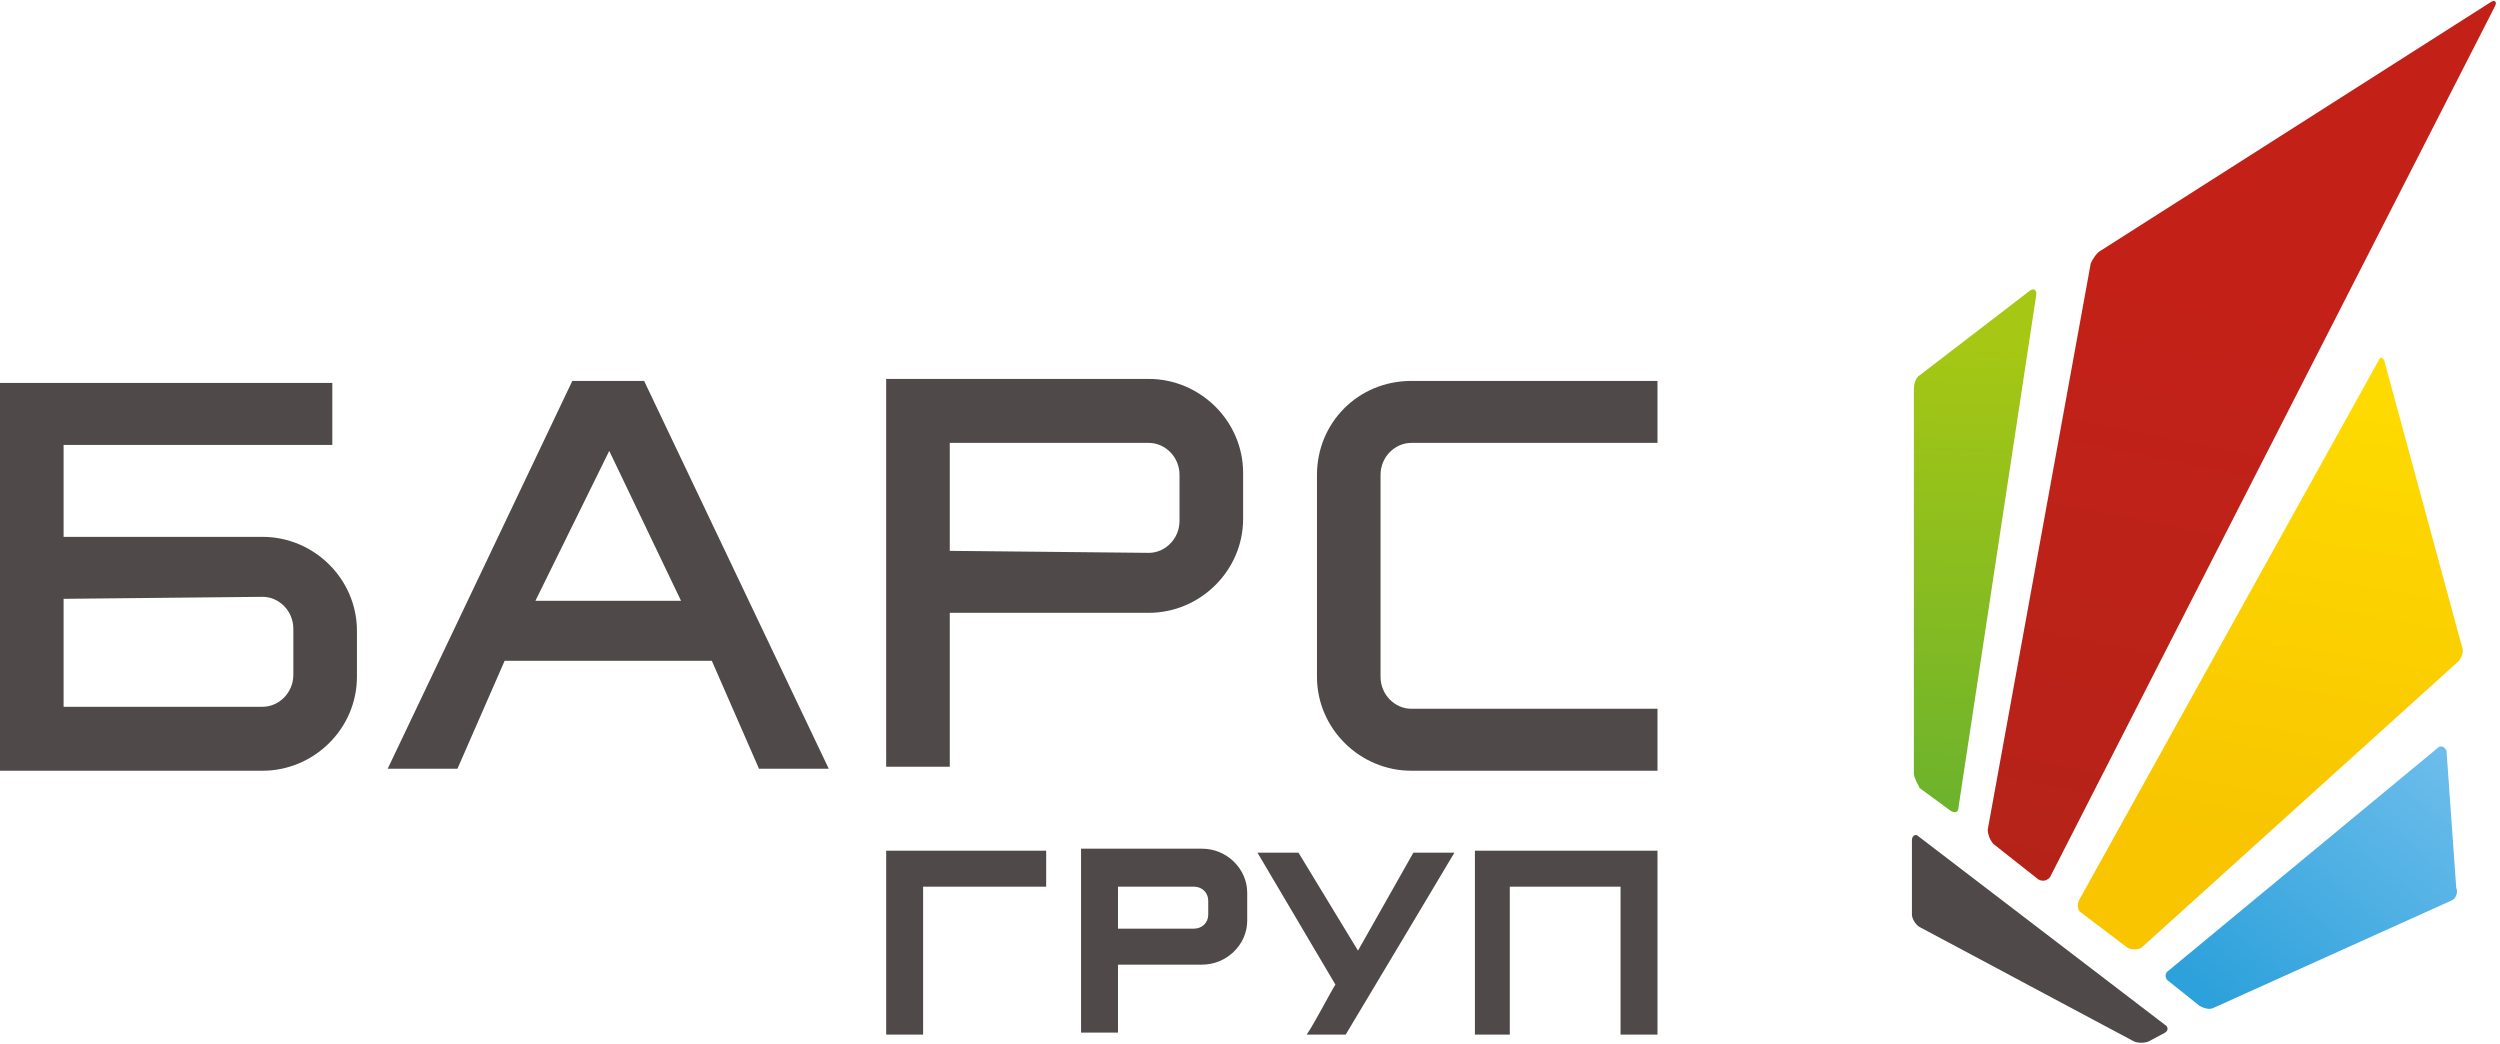
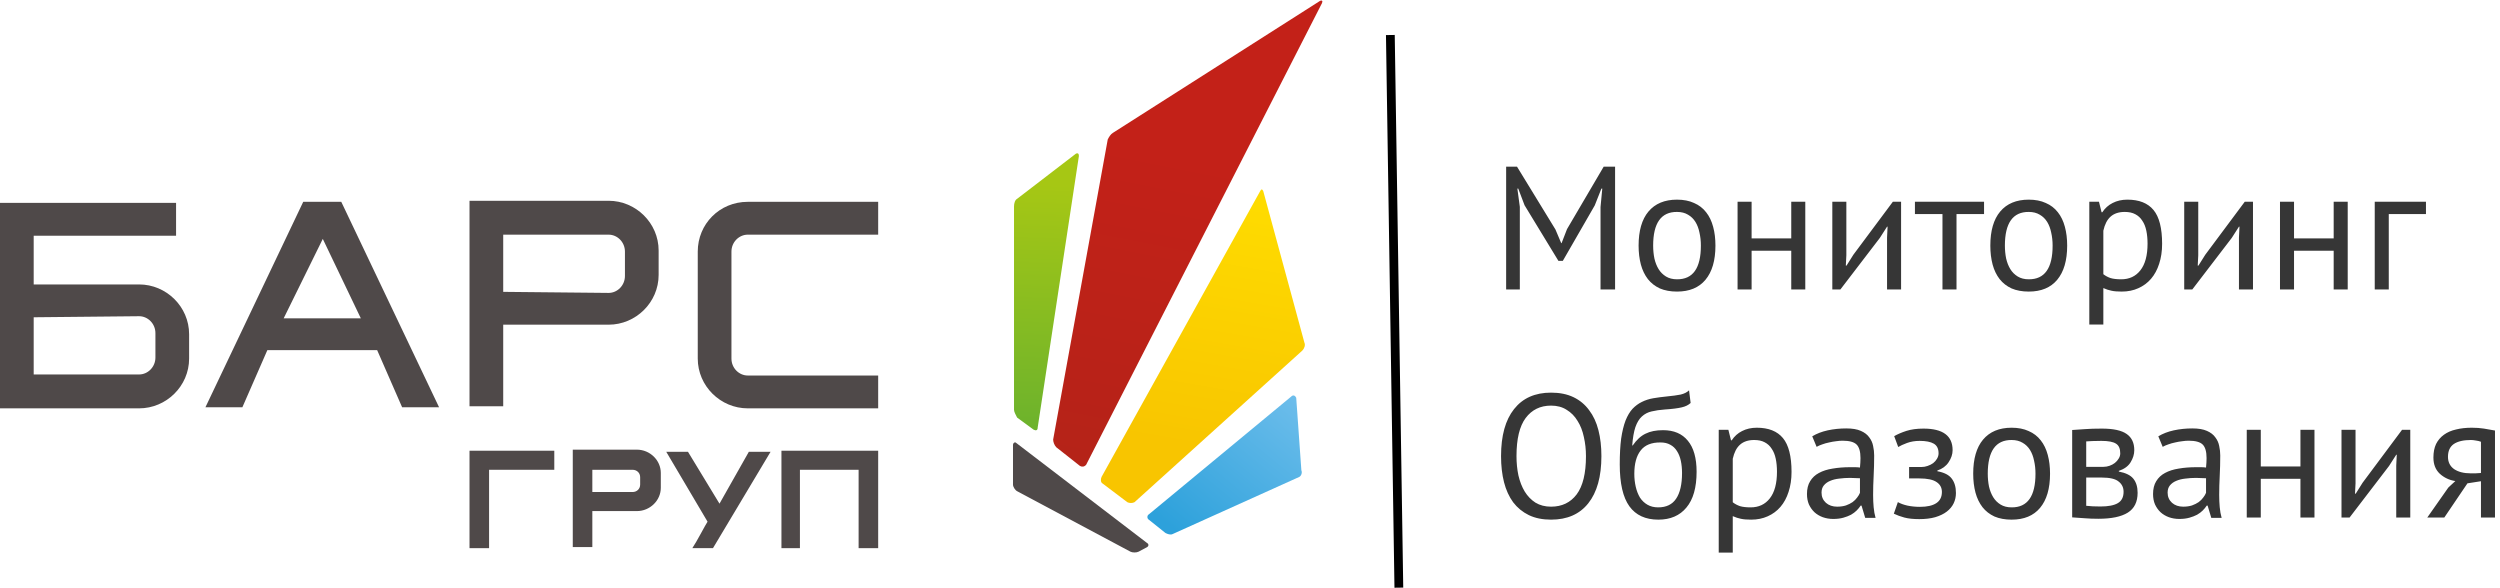
- <svg xmlns="http://www.w3.org/2000/svg" width="151px" height="63px" viewBox="0 0 151 63" version="1.1">
+ <svg xmlns="http://www.w3.org/2000/svg" width="285" height="67" viewBox="0 0 285 67" fill="none">
+   <path d="M3.841 32.426H15.859C18.957 32.426 21.559 34.961 21.559 38.101C21.559 38.704 21.559 40.153 21.559 40.878C21.559 44.017 18.957 46.552 15.859 46.552H3.841H0C0 39.067 0 30.615 0 23.129H20.072V26.872H3.841V32.426ZM3.841 36.169V42.689H15.859C16.851 42.689 17.718 41.843 17.718 40.757C17.718 40.032 17.718 38.704 17.718 37.98C17.718 36.893 16.851 36.048 15.859 36.048L3.841 36.169Z" fill="#4F4949" />
+   <path d="M57.366 37.014H69.385C72.482 37.014 75.084 34.478 75.084 31.339C75.084 30.736 75.084 29.287 75.084 28.562C75.084 25.423 72.482 22.888 69.385 22.888H57.366H53.525C53.525 30.494 53.525 38.704 53.525 46.311H57.366C57.366 43.292 57.366 40.153 57.366 37.014ZM57.366 33.271V26.751H69.385C70.376 26.751 71.243 27.596 71.243 28.683C71.243 29.407 71.243 30.736 71.243 31.46C71.243 32.547 70.376 33.392 69.385 33.392L57.366 33.271Z" fill="#4F4949" />
+   <path fill-rule="evenodd" clip-rule="evenodd" d="M85.244 23.008H100.112V26.751H85.244C84.253 26.751 83.385 27.596 83.385 28.683C83.385 31.581 83.385 37.98 83.385 40.878C83.385 41.964 84.253 42.809 85.244 42.809H100.112V46.552C94.413 46.552 90.943 46.552 85.244 46.552C82.146 46.552 79.544 44.017 79.544 40.878C79.544 33.03 79.544 36.531 79.544 28.683C79.544 25.544 82.022 23.008 85.244 23.008Z" fill="#4F4949" />
+   <path d="M36.799 27.234L41.135 36.29H32.338L36.799 27.234ZM30.48 39.912H42.994L45.843 46.432H50.056L38.905 23.008C37.418 23.008 36.055 23.008 34.568 23.008L23.417 46.432H27.63L30.48 39.912Z" fill="#4F4949" />
+   <path d="M67.526 58.264H72.606C74.093 58.264 75.332 57.057 75.332 55.608C75.332 55.366 75.332 54.159 75.332 53.917C75.332 52.469 74.093 51.261 72.606 51.261H67.526H65.296C65.296 54.763 65.296 58.868 65.296 62.369H67.526C67.526 61.041 67.526 59.713 67.526 58.264ZM67.526 56.211V53.555H72.11C72.606 53.555 72.978 53.917 72.978 54.4C72.978 54.763 72.978 55.004 72.978 55.245C72.978 55.728 72.606 56.091 72.11 56.091H67.526V56.211Z" fill="#4F4949" />
+   <path fill-rule="evenodd" clip-rule="evenodd" d="M53.525 51.382H63.19V53.555H55.755V62.49H53.525V51.382Z" fill="#4F4949" />
+   <path fill-rule="evenodd" clip-rule="evenodd" d="M78.925 62.49H81.279C82.518 60.437 87.846 51.503 87.846 51.503H85.368L82.022 57.419L78.429 51.503H75.951L80.66 59.471C80.412 59.834 79.421 61.765 78.925 62.49Z" fill="#4F4949" />
+   <path fill-rule="evenodd" clip-rule="evenodd" d="M89.085 51.382V62.49H91.191V53.555H97.882V60.679V62.49H100.112V51.382H89.085Z" fill="#4F4949" />
+   <path fill-rule="evenodd" clip-rule="evenodd" d="M130.744 61.886C130.979 62.011 130.979 62.261 130.744 62.387L129.805 62.888C129.57 63.013 129.1 63.013 128.866 62.888L115.95 55.996C115.715 55.871 115.481 55.495 115.481 55.244V50.733C115.481 50.483 115.715 50.357 115.833 50.483L130.744 61.886Z" fill="#4F4949" />
+   <path fill-rule="evenodd" clip-rule="evenodd" d="M126.869 15.147C126.635 15.272 126.4 15.648 126.282 15.898L120.06 50.107C120.06 50.357 120.177 50.733 120.412 50.984L123.112 53.114C123.347 53.239 123.582 53.239 123.817 52.989L150.704 0.361C150.822 0.11 150.704 -0.015 150.469 0.11L126.869 15.147Z" fill="url(#paint0_linear)" />
+   <path fill-rule="evenodd" clip-rule="evenodd" d="M115.95 22.665C115.715 22.79 115.598 23.166 115.598 23.542V46.724C115.598 46.974 115.833 47.35 115.95 47.601L117.829 48.979C118.064 49.104 118.298 49.104 118.298 48.728L122.995 17.778C122.995 17.527 122.877 17.402 122.643 17.527L115.95 22.665Z" fill="url(#paint1_linear)" />
+   <path fill-rule="evenodd" clip-rule="evenodd" d="M125.578 54.367C125.461 54.618 125.461 54.994 125.695 55.119L128.513 57.249C128.748 57.374 129.1 57.374 129.335 57.249L148.473 39.957C148.708 39.706 148.826 39.331 148.708 39.08L144.012 21.788C143.894 21.537 143.777 21.537 143.659 21.788L125.578 54.367Z" fill="url(#paint2_linear)" />
+   <path fill-rule="evenodd" clip-rule="evenodd" d="M147.769 45.345C147.651 45.095 147.417 44.969 147.182 45.22L130.979 58.627C130.744 58.753 130.744 59.129 130.979 59.254L132.858 60.758C133.092 60.883 133.445 61.008 133.679 60.883L148.121 54.367C148.356 54.242 148.473 53.866 148.356 53.615L147.769 45.345Z" fill="url(#paint3_linear)" />
+   <path d="M182.46 23.6L182.66 21.5H182.56L181.8 23.42L178.16 29.74H177.66L173.8 23.4L173.08 21.5H172.98L173.26 23.58V33H171.7V19H172.94L177.32 26.16L177.98 27.72H178.02L178.64 26.12L182.82 19H184.12V33H182.46V23.6ZM186.8 28C186.8 26.307 187.174 25.013 187.92 24.12C188.68 23.213 189.767 22.76 191.18 22.76C191.927 22.76 192.574 22.887 193.12 23.14C193.68 23.38 194.14 23.733 194.5 24.2C194.86 24.653 195.127 25.207 195.3 25.86C195.474 26.5 195.56 27.213 195.56 28C195.56 29.693 195.18 30.993 194.42 31.9C193.674 32.793 192.594 33.24 191.18 33.24C190.434 33.24 189.78 33.12 189.22 32.88C188.674 32.627 188.22 32.273 187.86 31.82C187.5 31.353 187.234 30.8 187.06 30.16C186.887 29.507 186.8 28.787 186.8 28ZM188.46 28C188.46 28.507 188.507 28.993 188.6 29.46C188.707 29.927 188.867 30.333 189.08 30.68C189.294 31.027 189.574 31.307 189.92 31.52C190.267 31.733 190.687 31.84 191.18 31.84C192.994 31.853 193.9 30.573 193.9 28C193.9 27.48 193.847 26.987 193.74 26.52C193.647 26.053 193.494 25.647 193.28 25.3C193.067 24.953 192.787 24.68 192.44 24.48C192.094 24.267 191.674 24.16 191.18 24.16C189.367 24.147 188.46 25.427 188.46 28ZM204.203 28.58H199.683V33H198.083V23H199.683V27.18H204.203V23H205.803V33H204.203V28.58ZM215.124 27.08L215.184 25.84H215.124L214.304 27.12L209.804 33H208.884V23H210.484V29.1L210.424 30.28H210.504L211.284 29.04L215.784 23H216.724V33H215.124V27.08ZM226.182 24.4H223.042V33H221.442V24.4H218.302V23H226.182V24.4ZM226.898 28C226.898 26.307 227.271 25.013 228.018 24.12C228.778 23.213 229.865 22.76 231.278 22.76C232.025 22.76 232.671 22.887 233.218 23.14C233.778 23.38 234.238 23.733 234.598 24.2C234.958 24.653 235.225 25.207 235.398 25.86C235.571 26.5 235.658 27.213 235.658 28C235.658 29.693 235.278 30.993 234.518 31.9C233.771 32.793 232.691 33.24 231.278 33.24C230.531 33.24 229.878 33.12 229.318 32.88C228.771 32.627 228.318 32.273 227.958 31.82C227.598 31.353 227.331 30.8 227.158 30.16C226.985 29.507 226.898 28.787 226.898 28ZM228.558 28C228.558 28.507 228.605 28.993 228.698 29.46C228.805 29.927 228.965 30.333 229.178 30.68C229.391 31.027 229.671 31.307 230.018 31.52C230.365 31.733 230.785 31.84 231.278 31.84C233.091 31.853 233.998 30.573 233.998 28C233.998 27.48 233.945 26.987 233.838 26.52C233.745 26.053 233.591 25.647 233.378 25.3C233.165 24.953 232.885 24.68 232.538 24.48C232.191 24.267 231.771 24.16 231.278 24.16C229.465 24.147 228.558 25.427 228.558 28ZM238.181 23H239.281L239.581 24.2H239.661C239.967 23.733 240.361 23.38 240.841 23.14C241.334 22.887 241.894 22.76 242.521 22.76C243.854 22.76 244.847 23.153 245.501 23.94C246.154 24.727 246.481 26.013 246.481 27.8C246.481 28.64 246.367 29.4 246.141 30.08C245.927 30.747 245.621 31.313 245.221 31.78C244.821 32.247 244.334 32.607 243.761 32.86C243.201 33.113 242.574 33.24 241.881 33.24C241.387 33.24 240.994 33.207 240.701 33.14C240.421 33.087 240.114 32.987 239.781 32.84V37H238.181V23ZM242.221 24.16C241.541 24.16 241.001 24.34 240.601 24.7C240.214 25.047 239.941 25.58 239.781 26.3V31.26C240.021 31.447 240.294 31.593 240.601 31.7C240.907 31.793 241.314 31.84 241.821 31.84C242.741 31.84 243.467 31.5 244.001 30.82C244.547 30.127 244.821 29.113 244.821 27.78C244.821 27.233 244.774 26.74 244.681 26.3C244.587 25.847 244.434 25.467 244.221 25.16C244.021 24.84 243.754 24.593 243.421 24.42C243.101 24.247 242.701 24.16 242.221 24.16ZM255.241 27.08L255.301 25.84H255.241L254.421 27.12L249.921 33H249.001V23H250.601V29.1L250.541 30.28H250.621L251.401 29.04L255.901 23H256.841V33H255.241V27.08ZM266.039 28.58H261.519V33H259.919V23H261.519V27.18H266.039V23H267.639V33H266.039V28.58ZM276.56 24.4H272.32V33H270.72V23H276.56V24.4ZM171.12 52C171.12 49.667 171.613 47.88 172.6 46.64C173.587 45.387 174.993 44.76 176.82 44.76C177.807 44.76 178.66 44.933 179.38 45.28C180.1 45.627 180.693 46.12 181.16 46.76C181.64 47.387 181.993 48.147 182.22 49.04C182.447 49.92 182.56 50.907 182.56 52C182.56 54.333 182.06 56.127 181.06 57.38C180.073 58.62 178.66 59.24 176.82 59.24C175.847 59.24 175 59.067 174.28 58.72C173.573 58.373 172.98 57.887 172.5 57.26C172.033 56.62 171.687 55.86 171.46 54.98C171.233 54.087 171.12 53.093 171.12 52ZM172.88 52C172.88 52.773 172.953 53.507 173.1 54.2C173.26 54.893 173.5 55.507 173.82 56.04C174.14 56.56 174.547 56.98 175.04 57.3C175.547 57.607 176.14 57.76 176.82 57.76C178.06 57.76 179.033 57.293 179.74 56.36C180.447 55.413 180.8 53.96 180.8 52C180.8 51.24 180.72 50.513 180.56 49.82C180.413 49.113 180.173 48.5 179.84 47.98C179.52 47.447 179.107 47.027 178.6 46.72C178.107 46.4 177.513 46.24 176.82 46.24C175.593 46.24 174.627 46.713 173.92 47.66C173.227 48.593 172.88 50.04 172.88 52ZM186.132 50.78C186.572 50.14 187.059 49.693 187.592 49.44C188.125 49.173 188.792 49.04 189.592 49.04C190.819 49.04 191.759 49.44 192.412 50.24C193.079 51.04 193.412 52.22 193.412 53.78C193.412 55.58 193.025 56.94 192.252 57.86C191.492 58.78 190.425 59.24 189.052 59.24C187.585 59.24 186.485 58.733 185.752 57.72C185.019 56.707 184.652 55.113 184.652 52.94C184.652 51.793 184.705 50.813 184.812 50C184.932 49.187 185.099 48.5 185.312 47.94C185.539 47.38 185.805 46.933 186.112 46.6C186.432 46.267 186.785 46.007 187.172 45.82C187.572 45.62 188.005 45.48 188.472 45.4C188.939 45.32 189.439 45.253 189.972 45.2C190.665 45.133 191.205 45.06 191.592 44.98C191.992 44.887 192.312 44.727 192.552 44.5L192.732 45.94C192.599 46.06 192.452 46.16 192.292 46.24C192.132 46.32 191.939 46.387 191.712 46.44C191.485 46.493 191.212 46.54 190.892 46.58C190.585 46.62 190.225 46.653 189.812 46.68C189.239 46.72 188.732 46.793 188.292 46.9C187.865 46.993 187.492 47.187 187.172 47.48C186.865 47.76 186.619 48.167 186.432 48.7C186.259 49.22 186.139 49.913 186.072 50.78H186.132ZM186.312 54.02C186.312 54.527 186.365 55.013 186.472 55.48C186.579 55.947 186.739 56.36 186.952 56.72C187.179 57.067 187.465 57.34 187.812 57.54C188.159 57.74 188.565 57.84 189.032 57.84C189.952 57.84 190.632 57.513 191.072 56.86C191.525 56.193 191.752 55.213 191.752 53.92C191.752 53.413 191.705 52.947 191.612 52.52C191.519 52.093 191.372 51.727 191.172 51.42C190.972 51.1 190.719 50.86 190.412 50.7C190.105 50.527 189.739 50.44 189.312 50.44C188.272 50.427 187.512 50.733 187.032 51.36C186.552 51.973 186.312 52.86 186.312 54.02ZM195.935 49H197.035L197.335 50.2H197.415C197.721 49.733 198.115 49.38 198.595 49.14C199.088 48.887 199.648 48.76 200.275 48.76C201.608 48.76 202.601 49.153 203.255 49.94C203.908 50.727 204.235 52.013 204.235 53.8C204.235 54.64 204.121 55.4 203.895 56.08C203.681 56.747 203.375 57.313 202.975 57.78C202.575 58.247 202.088 58.607 201.515 58.86C200.955 59.113 200.328 59.24 199.635 59.24C199.141 59.24 198.748 59.207 198.455 59.14C198.175 59.087 197.868 58.987 197.535 58.84V63H195.935V49ZM199.975 50.16C199.295 50.16 198.755 50.34 198.355 50.7C197.968 51.047 197.695 51.58 197.535 52.3V57.26C197.775 57.447 198.048 57.593 198.355 57.7C198.661 57.793 199.068 57.84 199.575 57.84C200.495 57.84 201.221 57.5 201.755 56.82C202.301 56.127 202.575 55.113 202.575 53.78C202.575 53.233 202.528 52.74 202.435 52.3C202.341 51.847 202.188 51.467 201.975 51.16C201.775 50.84 201.508 50.593 201.175 50.42C200.855 50.247 200.455 50.16 199.975 50.16ZM206.595 49.74C207.102 49.433 207.688 49.207 208.355 49.06C209.035 48.913 209.742 48.84 210.475 48.84C211.168 48.84 211.722 48.933 212.135 49.12C212.562 49.307 212.882 49.553 213.095 49.86C213.322 50.153 213.468 50.48 213.535 50.84C213.615 51.2 213.655 51.56 213.655 51.92C213.655 52.72 213.635 53.5 213.595 54.26C213.555 55.02 213.535 55.74 213.535 56.42C213.535 56.913 213.555 57.38 213.595 57.82C213.635 58.26 213.708 58.667 213.815 59.04H212.635L212.215 57.64H212.115C211.995 57.827 211.842 58.013 211.655 58.2C211.482 58.373 211.268 58.533 211.015 58.68C210.762 58.813 210.468 58.927 210.135 59.02C209.802 59.113 209.422 59.16 208.995 59.16C208.568 59.16 208.168 59.093 207.795 58.96C207.435 58.827 207.122 58.64 206.855 58.4C206.588 58.147 206.375 57.847 206.215 57.5C206.068 57.153 205.995 56.76 205.995 56.32C205.995 55.733 206.115 55.247 206.355 54.86C206.595 54.46 206.928 54.147 207.355 53.92C207.795 53.68 208.315 53.513 208.915 53.42C209.528 53.313 210.202 53.26 210.935 53.26C211.122 53.26 211.302 53.26 211.475 53.26C211.662 53.26 211.848 53.273 212.035 53.3C212.075 52.9 212.095 52.54 212.095 52.22C212.095 51.487 211.948 50.973 211.655 50.68C211.362 50.387 210.828 50.24 210.055 50.24C209.828 50.24 209.582 50.26 209.315 50.3C209.062 50.327 208.795 50.373 208.515 50.44C208.248 50.493 207.988 50.567 207.735 50.66C207.495 50.74 207.282 50.833 207.095 50.94L206.595 49.74ZM209.435 57.76C209.808 57.76 210.142 57.713 210.435 57.62C210.728 57.513 210.982 57.387 211.195 57.24C211.408 57.08 211.582 56.907 211.715 56.72C211.862 56.533 211.968 56.353 212.035 56.18V54.52C211.848 54.507 211.655 54.5 211.455 54.5C211.268 54.487 211.082 54.48 210.895 54.48C210.482 54.48 210.075 54.507 209.675 54.56C209.288 54.6 208.942 54.687 208.635 54.82C208.342 54.94 208.102 55.113 207.915 55.34C207.742 55.553 207.655 55.827 207.655 56.16C207.655 56.627 207.822 57.013 208.155 57.32C208.488 57.613 208.915 57.76 209.435 57.76ZM217.637 54.54V53.24H219.037C219.277 53.24 219.51 53.2 219.737 53.12C219.977 53.04 220.19 52.933 220.377 52.8C220.563 52.653 220.71 52.487 220.817 52.3C220.937 52.1 220.997 51.893 220.997 51.68C220.997 51.16 220.817 50.793 220.457 50.58C220.097 50.367 219.557 50.26 218.837 50.26C218.317 50.26 217.837 50.34 217.397 50.5C216.97 50.66 216.637 50.813 216.397 50.96L215.937 49.72C216.337 49.493 216.803 49.293 217.337 49.12C217.883 48.947 218.53 48.86 219.277 48.86C221.49 48.86 222.597 49.68 222.597 51.32C222.597 51.787 222.443 52.247 222.137 52.7C221.843 53.14 221.417 53.453 220.857 53.64V53.72C221.643 53.867 222.19 54.147 222.497 54.56C222.817 54.973 222.977 55.52 222.977 56.2C222.977 56.627 222.89 57.02 222.717 57.38C222.543 57.74 222.283 58.053 221.937 58.32C221.59 58.587 221.15 58.8 220.617 58.96C220.097 59.107 219.49 59.18 218.797 59.18C218.117 59.18 217.55 59.12 217.097 59C216.657 58.88 216.257 58.733 215.897 58.56L216.357 57.24C216.663 57.413 217.03 57.547 217.457 57.64C217.897 57.733 218.37 57.78 218.877 57.78C219.69 57.78 220.31 57.64 220.737 57.36C221.163 57.08 221.377 56.653 221.377 56.08C221.377 55.6 221.177 55.227 220.777 54.96C220.377 54.68 219.717 54.54 218.797 54.54H217.637ZM224.945 54C224.945 52.307 225.318 51.013 226.065 50.12C226.825 49.213 227.912 48.76 229.325 48.76C230.072 48.76 230.718 48.887 231.265 49.14C231.825 49.38 232.285 49.733 232.645 50.2C233.005 50.653 233.272 51.207 233.445 51.86C233.618 52.5 233.705 53.213 233.705 54C233.705 55.693 233.325 56.993 232.565 57.9C231.818 58.793 230.738 59.24 229.325 59.24C228.578 59.24 227.925 59.12 227.365 58.88C226.818 58.627 226.365 58.273 226.005 57.82C225.645 57.353 225.378 56.8 225.205 56.16C225.032 55.507 224.945 54.787 224.945 54ZM226.605 54C226.605 54.507 226.652 54.993 226.745 55.46C226.852 55.927 227.012 56.333 227.225 56.68C227.438 57.027 227.718 57.307 228.065 57.52C228.412 57.733 228.832 57.84 229.325 57.84C231.138 57.853 232.045 56.573 232.045 54C232.045 53.48 231.992 52.987 231.885 52.52C231.792 52.053 231.638 51.647 231.425 51.3C231.212 50.953 230.932 50.68 230.585 50.48C230.238 50.267 229.818 50.16 229.325 50.16C227.512 50.147 226.605 51.427 226.605 54ZM236.228 49.02C236.694 48.993 237.181 48.96 237.688 48.92C238.208 48.88 238.848 48.86 239.608 48.86C240.928 48.86 241.874 49.067 242.448 49.48C243.021 49.88 243.308 50.493 243.308 51.32C243.308 51.787 243.168 52.247 242.888 52.7C242.621 53.14 242.174 53.467 241.548 53.68V53.76C242.334 53.907 242.888 54.18 243.208 54.58C243.528 54.98 243.688 55.513 243.688 56.18C243.688 57.22 243.314 57.973 242.568 58.44C241.821 58.907 240.701 59.14 239.208 59.14C238.648 59.14 238.128 59.12 237.648 59.08C237.168 59.053 236.694 59.02 236.228 58.98V49.02ZM237.828 57.66C238.081 57.687 238.328 57.707 238.568 57.72C238.821 57.733 239.114 57.74 239.448 57.74C240.341 57.74 241.001 57.613 241.428 57.36C241.868 57.107 242.088 56.673 242.088 56.06C242.088 55.58 241.901 55.193 241.528 54.9C241.168 54.593 240.521 54.44 239.588 54.44H237.828V57.66ZM239.788 53.22C240.028 53.22 240.261 53.18 240.488 53.1C240.714 53.02 240.914 52.913 241.088 52.78C241.274 52.633 241.421 52.467 241.528 52.28C241.648 52.093 241.708 51.893 241.708 51.68C241.708 51.147 241.548 50.78 241.228 50.58C240.908 50.367 240.348 50.26 239.548 50.26C239.121 50.26 238.781 50.267 238.528 50.28C238.288 50.293 238.054 50.307 237.828 50.32V53.22H239.788ZM246.048 49.74C246.555 49.433 247.141 49.207 247.808 49.06C248.488 48.913 249.195 48.84 249.928 48.84C250.621 48.84 251.175 48.933 251.588 49.12C252.015 49.307 252.335 49.553 252.548 49.86C252.775 50.153 252.921 50.48 252.988 50.84C253.068 51.2 253.108 51.56 253.108 51.92C253.108 52.72 253.088 53.5 253.048 54.26C253.008 55.02 252.988 55.74 252.988 56.42C252.988 56.913 253.008 57.38 253.048 57.82C253.088 58.26 253.161 58.667 253.268 59.04H252.088L251.668 57.64H251.568C251.448 57.827 251.295 58.013 251.108 58.2C250.935 58.373 250.721 58.533 250.468 58.68C250.215 58.813 249.921 58.927 249.588 59.02C249.255 59.113 248.875 59.16 248.448 59.16C248.021 59.16 247.621 59.093 247.248 58.96C246.888 58.827 246.575 58.64 246.308 58.4C246.041 58.147 245.828 57.847 245.668 57.5C245.521 57.153 245.448 56.76 245.448 56.32C245.448 55.733 245.568 55.247 245.808 54.86C246.048 54.46 246.381 54.147 246.808 53.92C247.248 53.68 247.768 53.513 248.368 53.42C248.981 53.313 249.655 53.26 250.388 53.26C250.575 53.26 250.755 53.26 250.928 53.26C251.115 53.26 251.301 53.273 251.488 53.3C251.528 52.9 251.548 52.54 251.548 52.22C251.548 51.487 251.401 50.973 251.108 50.68C250.815 50.387 250.281 50.24 249.508 50.24C249.281 50.24 249.035 50.26 248.768 50.3C248.515 50.327 248.248 50.373 247.968 50.44C247.701 50.493 247.441 50.567 247.188 50.66C246.948 50.74 246.735 50.833 246.548 50.94L246.048 49.74ZM248.888 57.76C249.261 57.76 249.595 57.713 249.888 57.62C250.181 57.513 250.435 57.387 250.648 57.24C250.861 57.08 251.035 56.907 251.168 56.72C251.315 56.533 251.421 56.353 251.488 56.18V54.52C251.301 54.507 251.108 54.5 250.908 54.5C250.721 54.487 250.535 54.48 250.348 54.48C249.935 54.48 249.528 54.507 249.128 54.56C248.741 54.6 248.395 54.687 248.088 54.82C247.795 54.94 247.555 55.113 247.368 55.34C247.195 55.553 247.108 55.827 247.108 56.16C247.108 56.627 247.275 57.013 247.608 57.32C247.941 57.613 248.368 57.76 248.888 57.76ZM262.25 54.58H257.73V59H256.13V49H257.73V53.18H262.25V49H263.85V59H262.25V54.58ZM273.171 53.08L273.231 51.84H273.171L272.351 53.12L267.851 59H266.931V49H268.531V55.1L268.471 56.28H268.551L269.331 55.04L273.831 49H274.771V59H273.171V53.08ZM282.829 54.86L281.289 55.1L278.649 59H276.709L279.109 55.58L279.909 54.84C279.215 54.733 278.622 54.453 278.129 54C277.649 53.547 277.409 52.933 277.409 52.16C277.409 51.56 277.509 51.047 277.709 50.62C277.922 50.193 278.222 49.84 278.609 49.56C278.995 49.28 279.455 49.08 279.989 48.96C280.522 48.827 281.122 48.76 281.789 48.76C282.282 48.76 282.742 48.793 283.169 48.86C283.595 48.927 284.015 49 284.429 49.08V59H282.829V54.86ZM282.829 50.36C282.655 50.293 282.462 50.247 282.249 50.22C282.035 50.18 281.849 50.16 281.689 50.16C280.835 50.16 280.182 50.313 279.729 50.62C279.289 50.927 279.069 51.413 279.069 52.08C279.069 52.68 279.302 53.147 279.769 53.48C280.249 53.8 280.875 53.96 281.649 53.96C281.662 53.96 281.682 53.96 281.709 53.96C281.735 53.96 281.789 53.96 281.869 53.96C281.949 53.96 282.062 53.96 282.209 53.96C282.355 53.947 282.562 53.933 282.829 53.92V50.36Z" fill="#363636" />
+   <line x1="158.5" y1="3.992" x2="159.469" y2="66.993" stroke="black" />
  <defs>
-     <linearGradient x1="51.195%" y1="34.247%" x2="42.281%" y2="112.103%" id="linearGradient-1">
-       <stop stop-color="#C32118" offset="0%" />
-       <stop stop-color="#B32318" offset="100%" />
+     <linearGradient id="paint0_linear" x1="135.772" y1="18.258" x2="127.778" y2="58.585" gradientUnits="userSpaceOnUse">
+       <stop stop-color="#C32118" />
+       <stop offset="1" stop-color="#B32318" />
    </linearGradient>
-     <linearGradient x1="49.286%" y1="101.944%" x2="49.992%" y2="11.164%" id="linearGradient-2">
-       <stop stop-color="#6BB22D" offset="0%" />
-       <stop stop-color="#A6C714" offset="100%" />
+     <linearGradient id="paint1_linear" x1="119.244" y1="49.668" x2="120.194" y2="21.033" gradientUnits="userSpaceOnUse">
+       <stop stop-color="#6BB22D" />
+       <stop offset="1" stop-color="#A6C714" />
    </linearGradient>
-     <linearGradient x1="48.702%" y1="82.587%" x2="57.77%" y2="3.15%" id="linearGradient-3">
-       <stop stop-color="#F8C500" offset="0%" />
-       <stop stop-color="#FEDB00" offset="100%" />
+     <linearGradient id="paint2_linear" x1="136.826" y1="51.119" x2="141.722" y2="23.215" gradientUnits="userSpaceOnUse">
+       <stop stop-color="#F8C500" />
+       <stop offset="1" stop-color="#FEDB00" />
    </linearGradient>
-     <linearGradient x1="102.893%" y1="9.49%" x2="20.907%" y2="99.889%" id="linearGradient-4">
-       <stop stop-color="#6CBDEB" offset="0%" />
-       <stop stop-color="#2DA1DB" offset="100%" />
+     <linearGradient id="paint3_linear" x1="148.911" y1="46.587" x2="136.116" y2="62.251" gradientUnits="userSpaceOnUse">
+       <stop stop-color="#6CBDEB" />
+       <stop offset="1" stop-color="#2DA1DB" />
    </linearGradient>
  </defs>
-   <g id="Frontend" stroke="none" stroke-width="1" fill="none" fill-rule="evenodd">
-     <g id="main_01" transform="translate(-85, -2651)">
-       <g id="Footer" transform="translate(4, 2570)">
-         <g id="Logo/M" transform="translate(81, 81)">
-           <g id="logo">
-             <g id="_x21__2_" transform="translate(0, 22.64615)" fill="#4F4949">
-               <g id="Group">
-                 <path d="M3.841,9.78 L15.859,9.78 C18.957,9.78 21.559,12.315 21.559,15.455 C21.559,16.058 21.559,17.507 21.559,18.231 C21.559,21.371 18.957,23.906 15.859,23.906 L3.841,23.906 L0,23.906 C0,16.42 0,7.969 0,0.483 L20.072,0.483 L20.072,4.226 L3.841,4.226 L3.841,9.78 Z M3.841,13.523 L3.841,20.043 L15.859,20.043 C16.851,20.043 17.718,19.197 17.718,18.111 C17.718,17.386 17.718,16.058 17.718,15.334 C17.718,14.247 16.851,13.402 15.859,13.402 L3.841,13.523 L3.841,13.523 Z" id="_168854320_1_" fill-rule="nonzero" />
-                 <path d="M57.366,14.368 L69.385,14.368 C72.482,14.368 75.084,11.832 75.084,8.693 C75.084,8.089 75.084,6.641 75.084,5.916 C75.084,2.777 72.482,0.241 69.385,0.241 L57.366,0.241 L53.525,0.241 C53.525,7.848 53.525,16.058 53.525,23.665 L57.366,23.665 C57.366,20.646 57.366,17.507 57.366,14.368 Z M57.366,10.625 L57.366,4.105 L69.385,4.105 C70.376,4.105 71.243,4.95 71.243,6.037 C71.243,6.761 71.243,8.089 71.243,8.814 C71.243,9.901 70.376,10.746 69.385,10.746 L57.366,10.625 L57.366,10.625 Z" id="_168854248_1_" fill-rule="nonzero" />
-                 <path d="M85.244,0.362 L100.112,0.362 L100.112,4.105 L85.244,4.105 C84.253,4.105 83.385,4.95 83.385,6.037 C83.385,8.935 83.385,15.334 83.385,18.231 C83.385,19.318 84.253,20.163 85.244,20.163 L85.244,20.163 L100.112,20.163 L100.112,23.906 C94.413,23.906 90.943,23.906 85.244,23.906 C82.146,23.906 79.545,21.371 79.545,18.231 C79.545,10.383 79.545,13.885 79.545,6.037 C79.545,2.898 82.023,0.362 85.244,0.362 Z" id="_168854176_1_" />
-                 <path d="M36.799,4.588 L41.135,13.643 L32.338,13.643 L36.799,4.588 Z M30.48,17.266 L42.994,17.266 L45.843,23.785 L50.056,23.785 L38.905,0.362 C37.418,0.362 36.055,0.362 34.568,0.362 L23.417,23.785 L27.63,23.785 L30.48,17.266 Z" id="_168852856_1_" fill-rule="nonzero" />
-               </g>
-               <g id="Group" transform="translate(53.27747, 27.76982)">
-                 <path d="M14.249,7.848 L19.329,7.848 C20.815,7.848 22.054,6.641 22.054,5.192 C22.054,4.95 22.054,3.743 22.054,3.501 C22.054,2.053 20.815,0.845 19.329,0.845 L14.249,0.845 L12.018,0.845 C12.018,4.347 12.018,8.452 12.018,11.953 L14.249,11.953 C14.249,10.625 14.249,9.297 14.249,7.848 Z M14.249,5.795 L14.249,3.139 L18.833,3.139 C19.329,3.139 19.7,3.501 19.7,3.984 C19.7,4.347 19.7,4.588 19.7,4.83 C19.7,5.312 19.329,5.675 18.833,5.675 L14.249,5.675 L14.249,5.795 Z" id="_168854464_1_" fill-rule="nonzero" />
-                 <polygon id="_168852880_1_" points="0.248 0.966 9.912 0.966 9.912 3.139 2.478 3.139 2.478 12.074 0.248 12.074" />
-                 <path d="M25.648,12.074 L28.002,12.074 C29.241,10.021 34.568,1.087 34.568,1.087 L32.09,1.087 L28.745,7.003 L25.152,1.087 L22.674,1.087 L27.382,9.055 C27.134,9.418 26.143,11.349 25.648,12.074 Z" id="Path" />
-                 <polygon id="Path" points="35.807 0.966 35.807 12.074 37.914 12.074 37.914 3.139 44.604 3.139 44.604 10.263 44.604 12.074 46.835 12.074 46.835 0.966" />
-               </g>
-             </g>
-             <g id="Group" transform="translate(115.4805, 0)">
-               <path d="M15.264,61.885 C15.498,62.011 15.498,62.261 15.264,62.387 L14.324,62.888 C14.089,63.013 13.62,63.013 13.385,62.888 L0.47,55.996 C0.235,55.871 0,55.495 0,55.244 L0,50.733 C0,50.483 0.235,50.357 0.352,50.483 L15.264,61.885 Z" id="Path" fill="#4F4949" />
-               <g id="_168854848_6_" transform="translate(4.536793, 0)" fill="url(#linearGradient-1)">
-                 <path d="M6.852,15.147 C6.617,15.272 6.383,15.648 6.265,15.898 L0.042,50.107 C0.042,50.357 0.16,50.733 0.395,50.984 L3.095,53.114 C3.33,53.239 3.565,53.239 3.799,52.989 L30.687,0.361 C30.804,0.11 30.687,-0.015 30.452,0.11 L6.852,15.147 Z" id="Path" />
-               </g>
-               <g id="_168854776_6_" transform="translate(0, 17.44905)" fill="url(#linearGradient-2)">
-                 <path d="M0.47,5.216 C0.235,5.341 0.117,5.717 0.117,6.093 L0.117,29.274 C0.117,29.525 0.352,29.901 0.47,30.152 L2.348,31.53 C2.583,31.655 2.818,31.655 2.818,31.279 L7.514,0.329 C7.514,0.078 7.397,-0.047 7.162,0.078 L0.47,5.216 Z" id="Path" />
-               </g>
-               <g id="_168854704_6_" transform="translate(9.392967, 21.41182)" fill="url(#linearGradient-3)">
-                 <path d="M0.704,32.955 C0.587,33.206 0.587,33.582 0.822,33.707 L3.64,35.837 C3.875,35.963 4.227,35.963 4.462,35.837 L23.6,18.545 C23.835,18.295 23.952,17.919 23.835,17.668 L19.138,0.376 C19.021,0.125 18.903,0.125 18.786,0.376 L0.704,32.955 Z" id="Path" />
-               </g>
-               <g id="_168854632_6_" transform="translate(15.26357, 45.01622)" fill="url(#linearGradient-4)">
-                 <path d="M17.025,0.329 C16.907,0.078 16.673,-0.047 16.438,0.204 L0.235,13.611 C8.83113027e-14,13.737 8.83113027e-14,14.113 0.235,14.238 L2.113,15.741 C2.348,15.867 2.7,15.992 2.935,15.867 L17.377,9.351 C17.612,9.226 17.729,8.85 17.612,8.599 L17.025,0.329 Z" id="Path" />
-               </g>
-             </g>
-           </g>
-         </g>
-       </g>
-     </g>
-   </g>
</svg>
